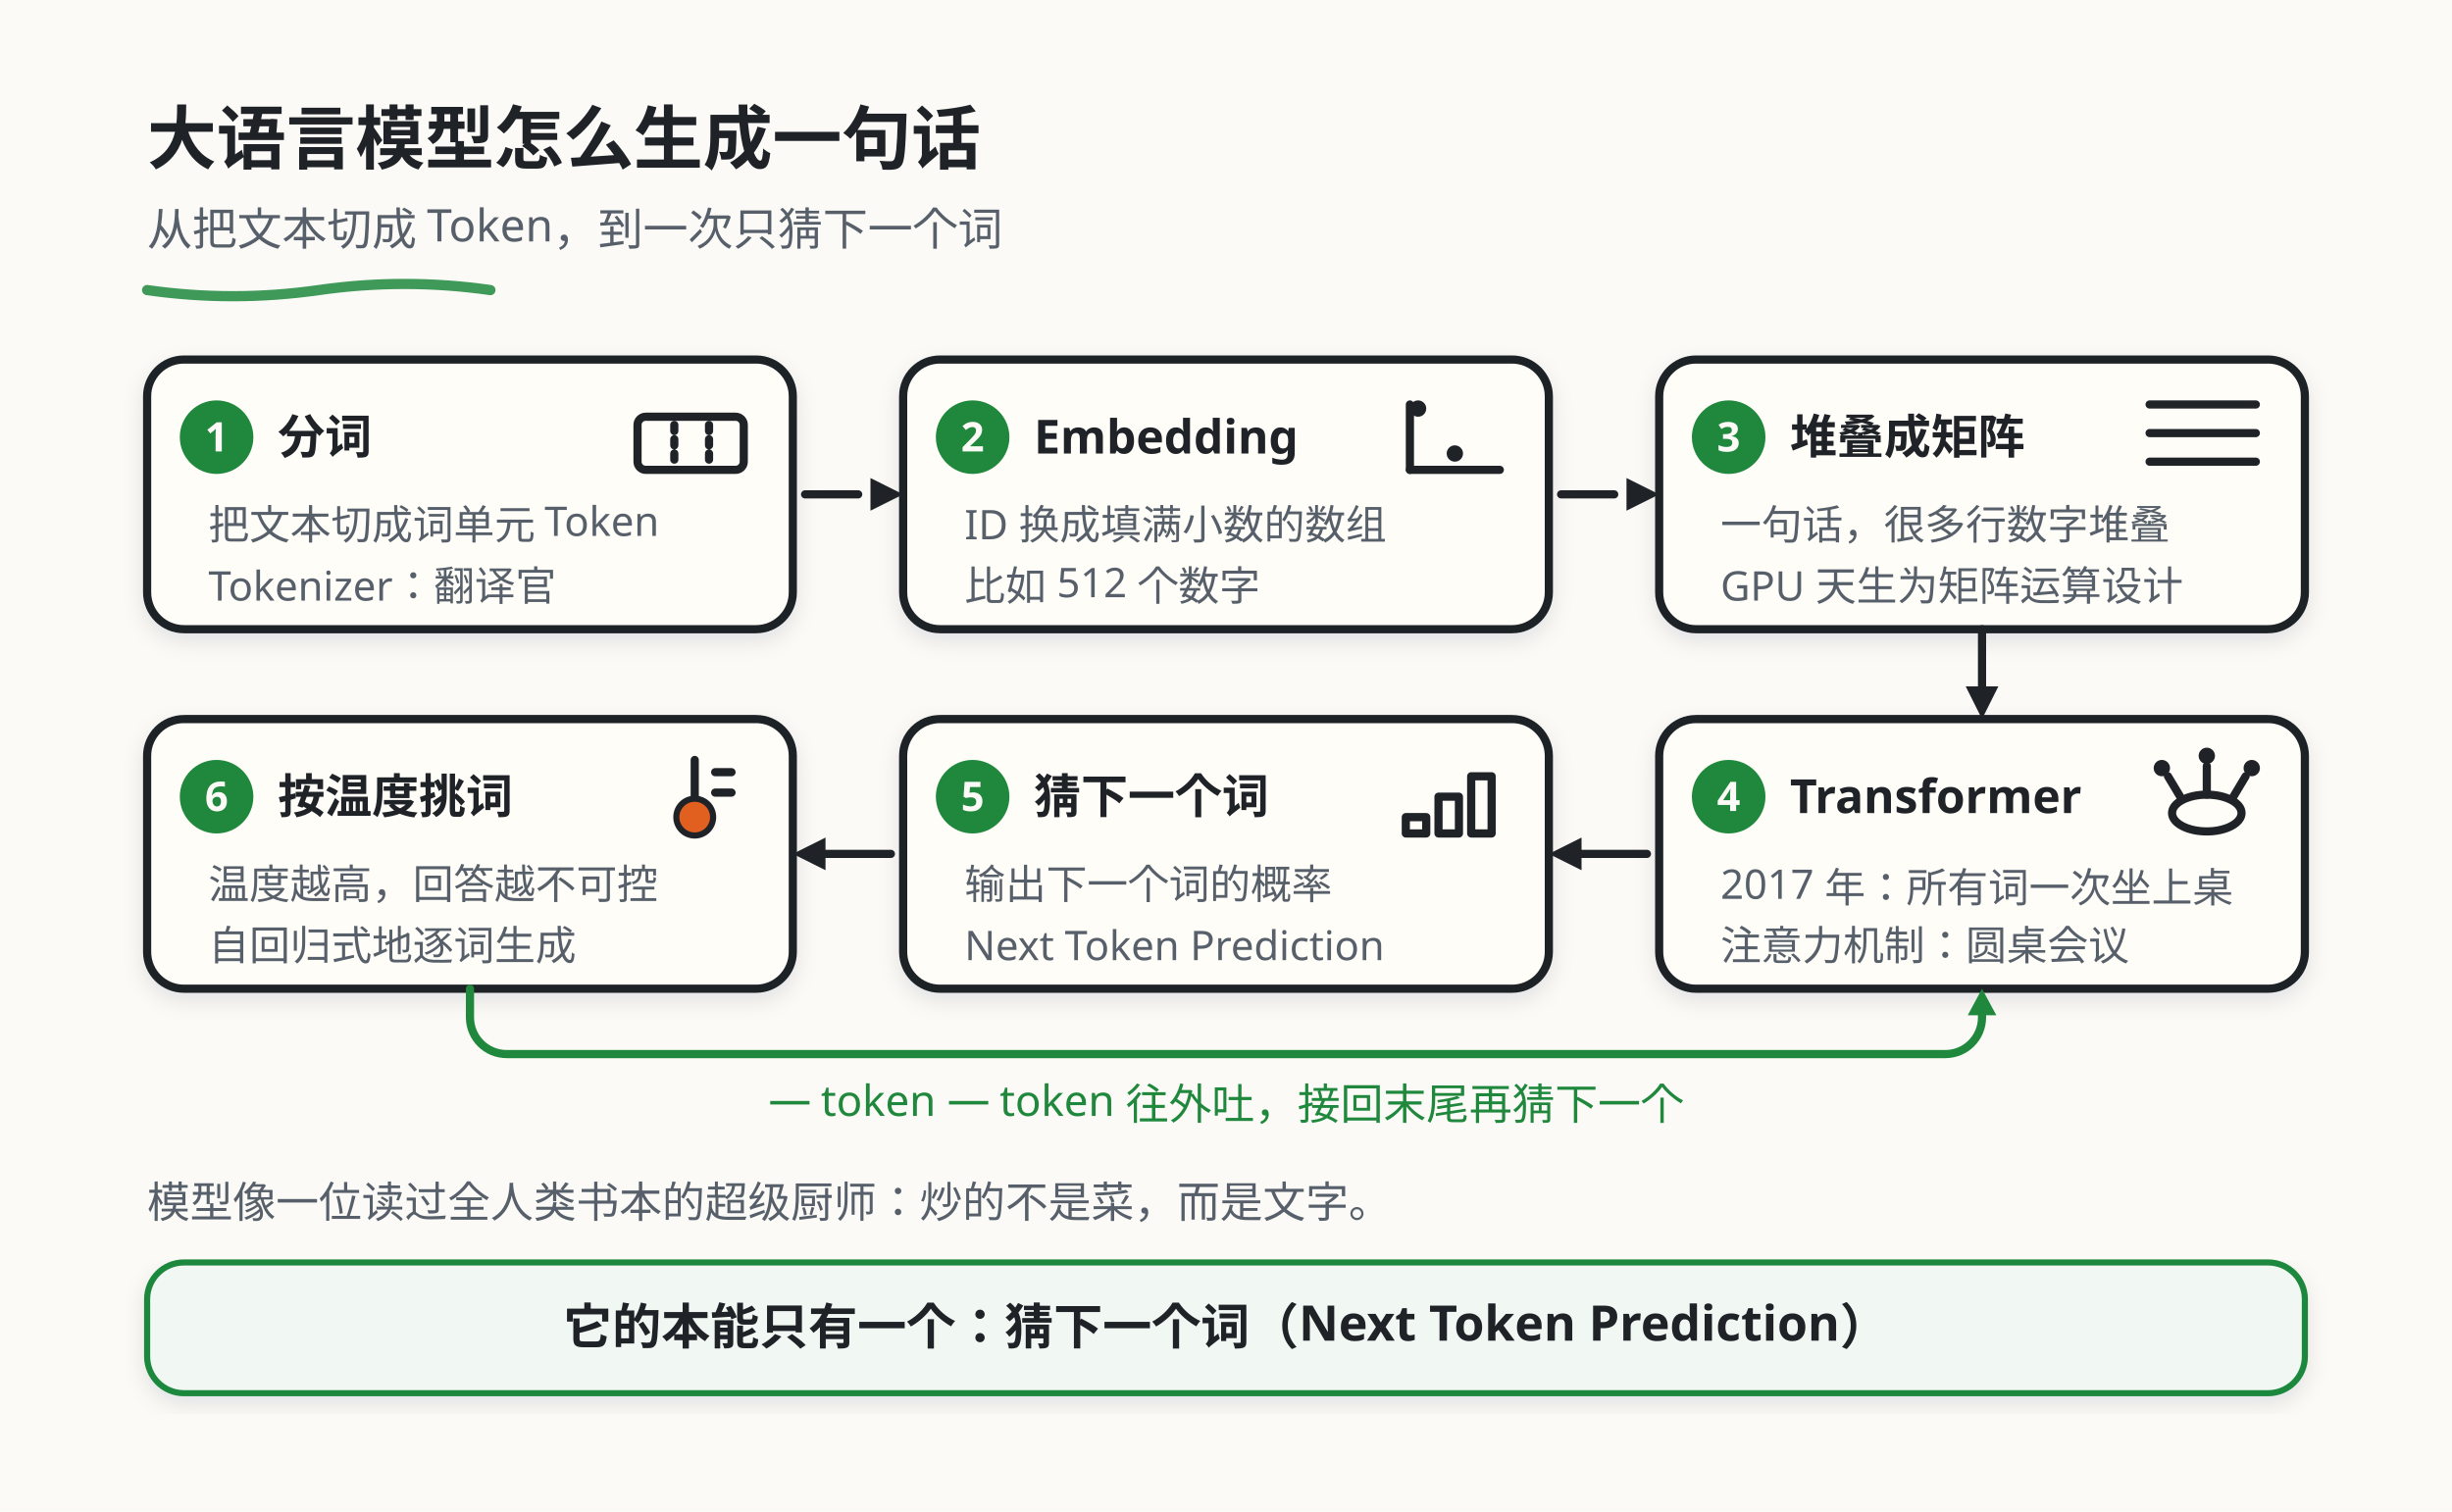
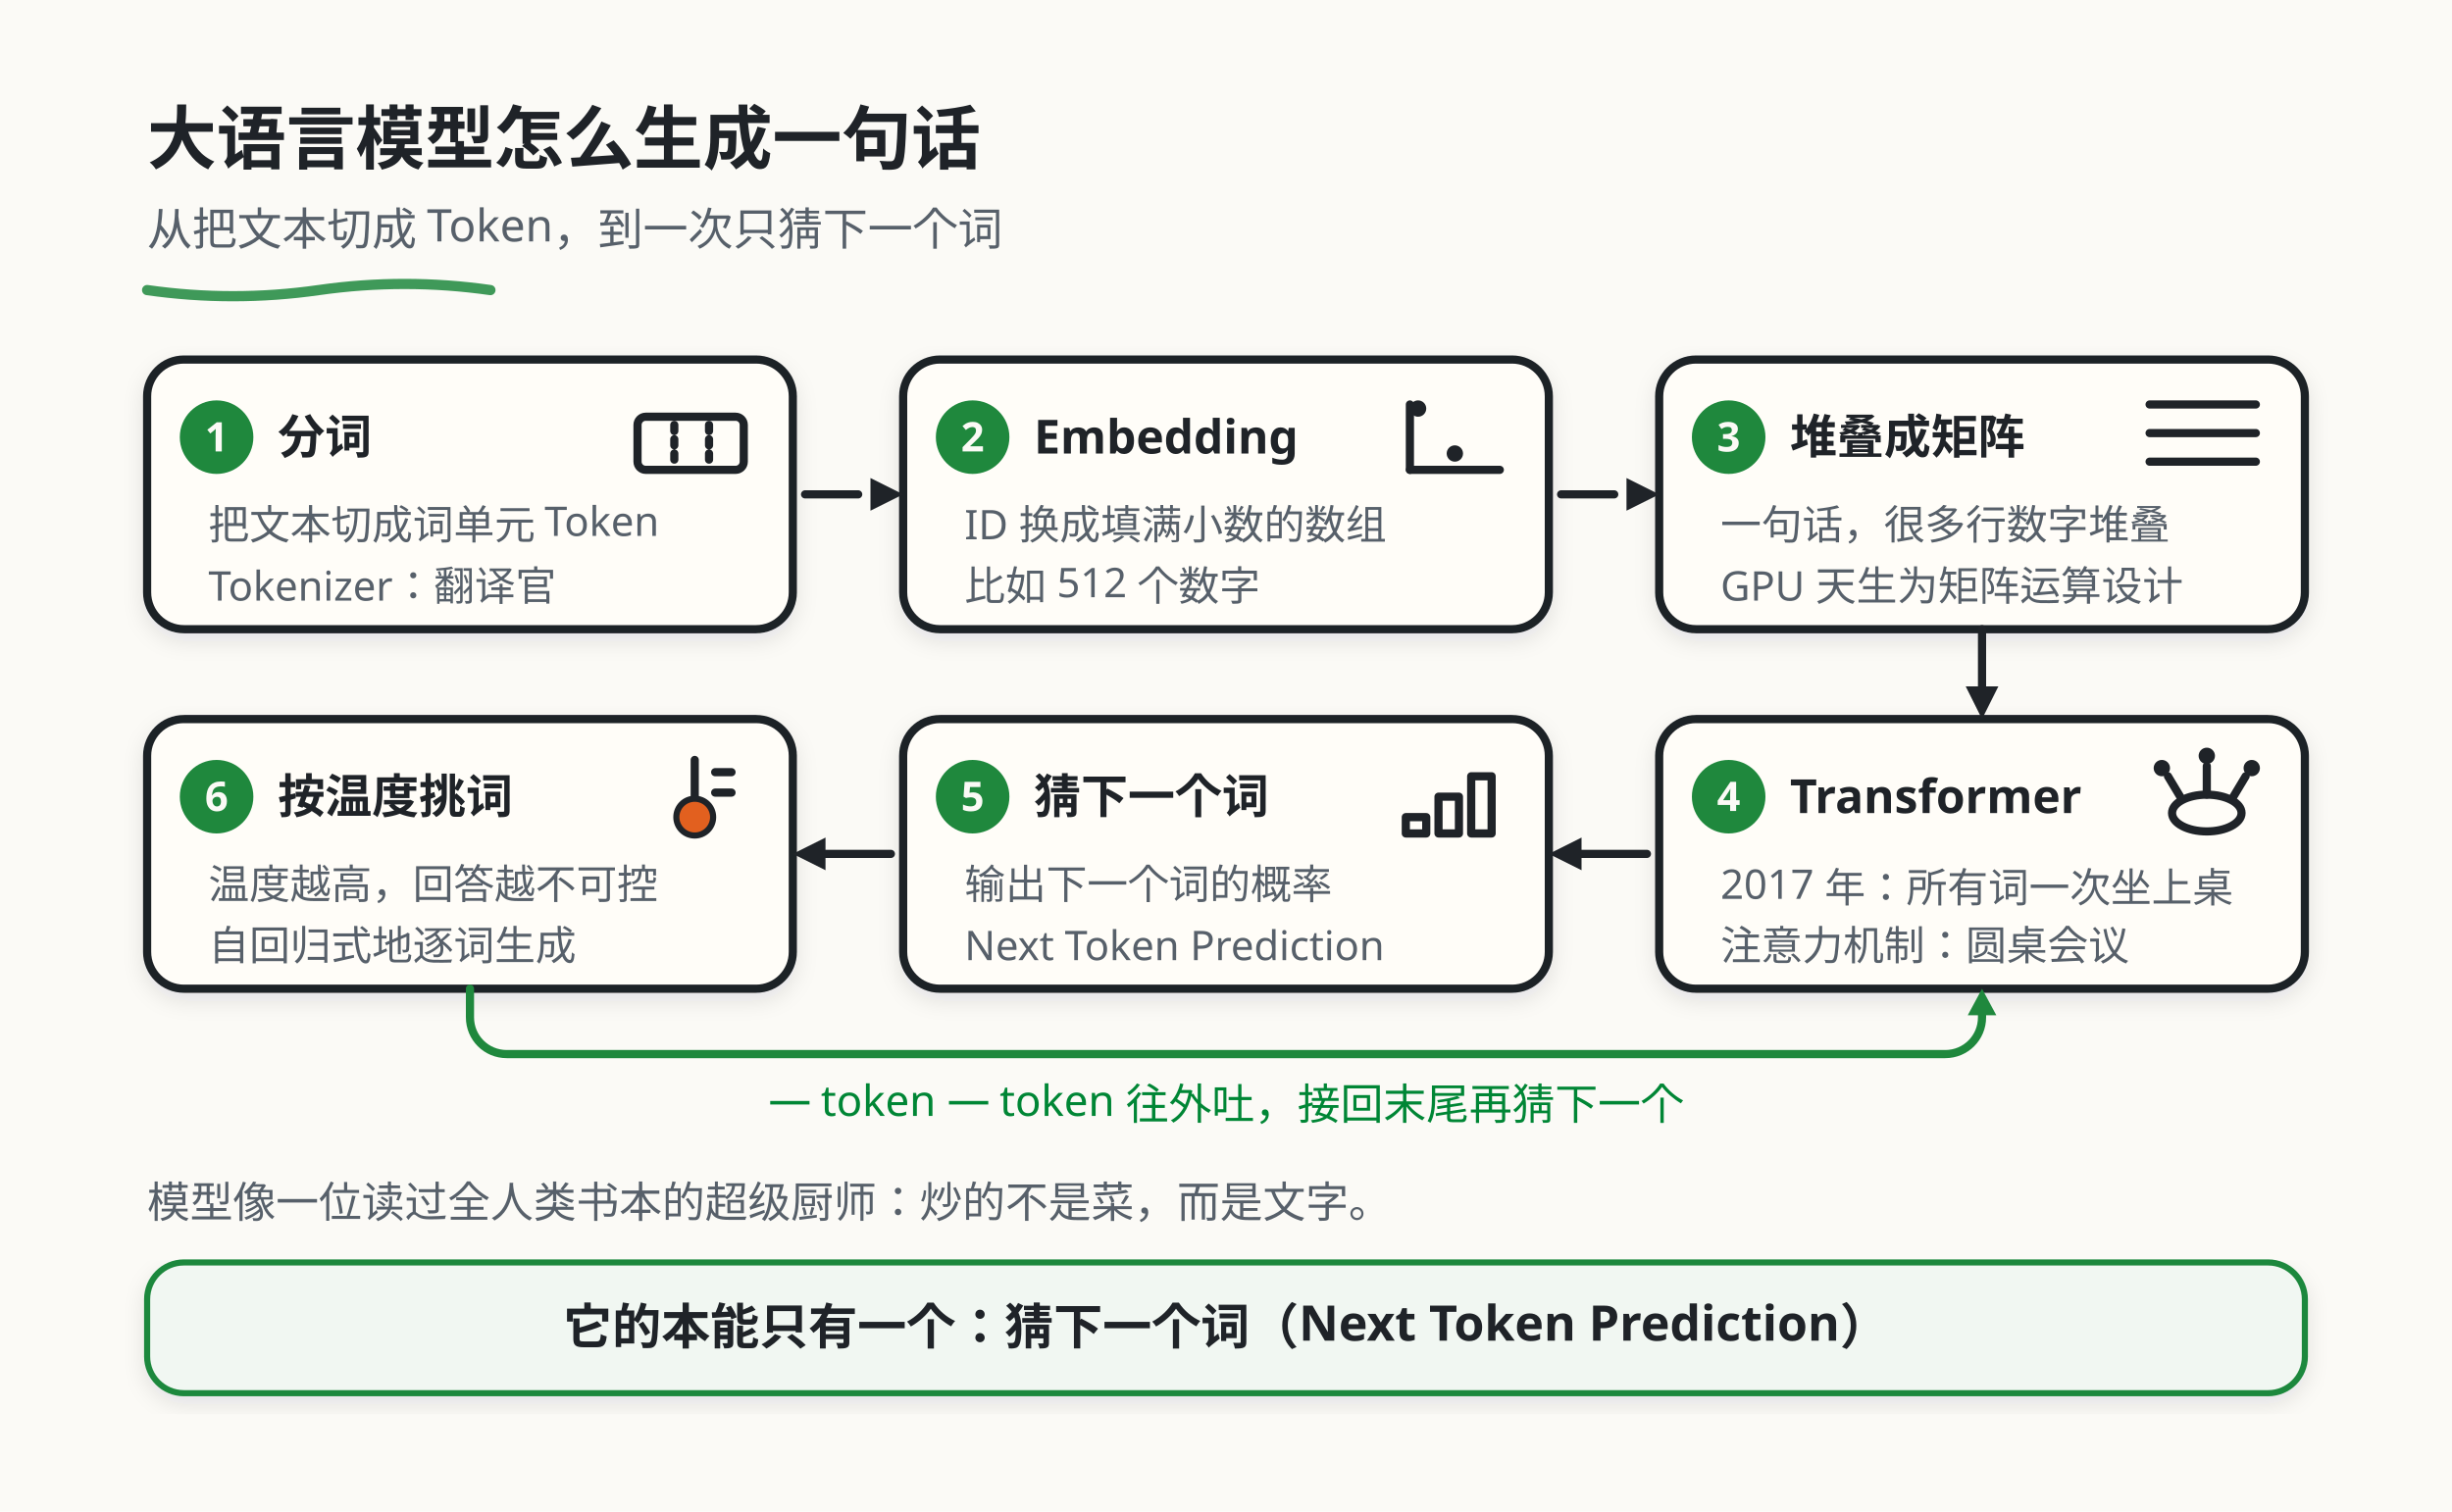
<svg xmlns="http://www.w3.org/2000/svg" width="1200" height="740" viewBox="0 0 1200 740" role="img" aria-labelledby="t">
  <rect width="1200" height="740" fill="#fbfaf6" />
  <defs>
    <filter id="card-shadow" x="-8%" y="-8%" width="116%" height="124%">
      <feDropShadow dx="0" dy="4" stdDeviation="5" flood-color="#1f2328" flood-opacity="0.10" />
    </filter>
  </defs>
  <text x="72" y="80" fill="#1f2328" font-family="'Microsoft YaHei', system-ui, sans-serif" font-size="34" font-weight="700">大语言模型怎么生成一句话</text>
  <text x="72" y="120" fill="#57606a" font-family="'Microsoft YaHei', system-ui, sans-serif" font-size="22">从把文本切成 Token，到一次只猜下一个词</text>
  <path d="M72 142q42 6 84 0t84 0" fill="none" stroke="#1f883d" stroke-width="5" stroke-linecap="round" opacity="0.85" />
  <g font-family="'Microsoft YaHei', system-ui, sans-serif">
    <g stroke="#1f2328" stroke-width="4" stroke-linecap="round" stroke-linejoin="round" fill="none">
      <rect x="72" y="176" width="316" height="132" rx="18" fill="#fffdf8" filter="url(#card-shadow)" />
      <rect x="442" y="176" width="316" height="132" rx="18" fill="#fffdf8" filter="url(#card-shadow)" />
      <rect x="812" y="176" width="316" height="132" rx="18" fill="#fffdf8" filter="url(#card-shadow)" />
      <rect x="812" y="352" width="316" height="132" rx="18" fill="#fffdf8" filter="url(#card-shadow)" />
      <rect x="442" y="352" width="316" height="132" rx="18" fill="#fffdf8" filter="url(#card-shadow)" />
      <rect x="72" y="352" width="316" height="132" rx="18" fill="#fffdf8" filter="url(#card-shadow)" />
    </g>
    <g fill="#1f883d">
      <circle cx="106" cy="214" r="18" />
      <circle cx="476" cy="214" r="18" />
      <circle cx="846" cy="214" r="18" />
      <circle cx="846" cy="390" r="18" />
      <circle cx="476" cy="390" r="18" />
      <circle cx="106" cy="390" r="18" />
    </g>
    <g fill="#fbfaf6" font-size="20" font-weight="700" text-anchor="middle">
      <text x="106" y="221">1</text>
      <text x="476" y="221">2</text>
      <text x="846" y="221">3</text>
      <text x="846" y="397">4</text>
      <text x="476" y="397">5</text>
      <text x="106" y="397">6</text>
    </g>
    <g fill="#1f2328" font-size="23" font-weight="700">
      <text x="136" y="222">分词</text>
      <text x="506" y="222">Embedding</text>
      <text x="876" y="222">堆叠成矩阵</text>
      <text x="876" y="398">Transformer</text>
      <text x="506" y="398">猜下一个词</text>
      <text x="136" y="398">按温度挑词</text>
    </g>
    <g fill="#57606a" font-size="20">
      <text x="102" y="264">把文本切成词单元 Token</text>
      <text x="102" y="294">Tokenizer：翻译官</text>
      <text x="472" y="264">ID 换成填满小数的数组</text>
      <text x="472" y="294">比如 512 个数字</text>
      <text x="842" y="264">一句话，很多行数字堆叠</text>
      <text x="842" y="294">GPU 天生为矩阵运算设计</text>
      <text x="842" y="440">2017 年：所有词一次坐上桌</text>
      <text x="842" y="470">注意力机制：圆桌会议</text>
      <text x="472" y="440">输出下一个词的概率</text>
      <text x="472" y="470">Next Token Prediction</text>
      <text x="102" y="440">温度越高，回答越不可控</text>
      <text x="102" y="470">自回归式地逐词生成</text>
    </g>
    <g stroke="#1f2328" stroke-width="4" stroke-linecap="round" stroke-linejoin="round" fill="none">
      <rect x="312" y="204" width="52" height="26" rx="4" />
      <path d="M330 208v18" stroke-dasharray="3 4" />
      <path d="M347 208v18" stroke-dasharray="3 4" />
      <path d="M690 230h44" />
      <path d="M690 230v-32" />
      <path d="M1052 198h52" />
      <path d="M1052 212h52" />
      <path d="M1052 226h52" />
      <ellipse cx="1080" cy="398" rx="17" ry="9" />
      <path d="M1061 380l6 10" />
      <path d="M1080 375v14" />
      <path d="M1099 380l-6 10" />
      <path d="M688 408h10v-8h-10z" />
      <path d="M704 408h10v-18h-10z" />
      <path d="M720 408h10v-28h-10z" />
      <path d="M340 372v20" />
      <path d="M350 378h8" />
      <path d="M350 388h8" />
    </g>
    <g fill="#1f2328">
      <circle cx="694" cy="200" r="4" />
      <circle cx="712" cy="222" r="4" />
      <circle cx="1058" cy="376" r="4" />
      <circle cx="1080" cy="370" r="4" />
      <circle cx="1102" cy="376" r="4" />
    </g>
    <circle cx="340" cy="400" r="9" fill="#e2601f" stroke="#1f2328" stroke-width="3" />
    <g stroke="#1f2328" stroke-width="4" stroke-linecap="round" fill="none">
      <path d="M394 242h26" />
      <path d="M764 242h26" />
      <path d="M970 308v28" />
      <path d="M806 418h-32" />
      <path d="M436 418h-32" />
    </g>
    <g fill="#1f2328">
      <path d="M442 242l-16-8v16z" />
      <path d="M812 242l-16-8v16z" />
      <path d="M970 352l-8-16h16z" />
      <path d="M758 418l16-8v16z" />
      <path d="M388 418l16-8v16z" />
    </g>
  </g>
  <g stroke="#1f883d" stroke-width="4" stroke-linecap="round" stroke-linejoin="round" fill="none">
    <path d="M230 484v14c0 10 8 18 18 18h704c10 0 18-8 18-18v-2" />
  </g>
  <path d="M970 484l-7 13h14z" fill="#1f883d" />
-   <text x="600" y="548" fill="#1f883d" font-family="'Microsoft YaHei', system-ui, sans-serif" font-size="21" text-anchor="middle">一 token 一 token 往外吐，接回末尾再猜下一个</text>
+   <text x="600" y="548" fill="#008635" font-family="'Microsoft YaHei', system-ui, sans-serif" font-size="21" text-anchor="middle">一 token 一 token 往外吐，接回末尾再猜下一个</text>
  <text x="72" y="596" fill="#57606a" font-family="'Microsoft YaHei', system-ui, sans-serif" font-size="21">模型像一位读过全人类书本的超级厨师：炒的不是菜，而是文字。</text>
  <rect x="72" y="618" width="1056" height="64" rx="18" fill="#f1f7f2" stroke="#1f883d" stroke-width="3" filter="url(#card-shadow)" />
  <text x="600" y="658" fill="#1f2328" font-family="'Microsoft YaHei', system-ui, sans-serif" font-size="24" text-anchor="middle" font-weight="700">它的本能只有一个：猜下一个词（Next Token Prediction）</text>
</svg>
